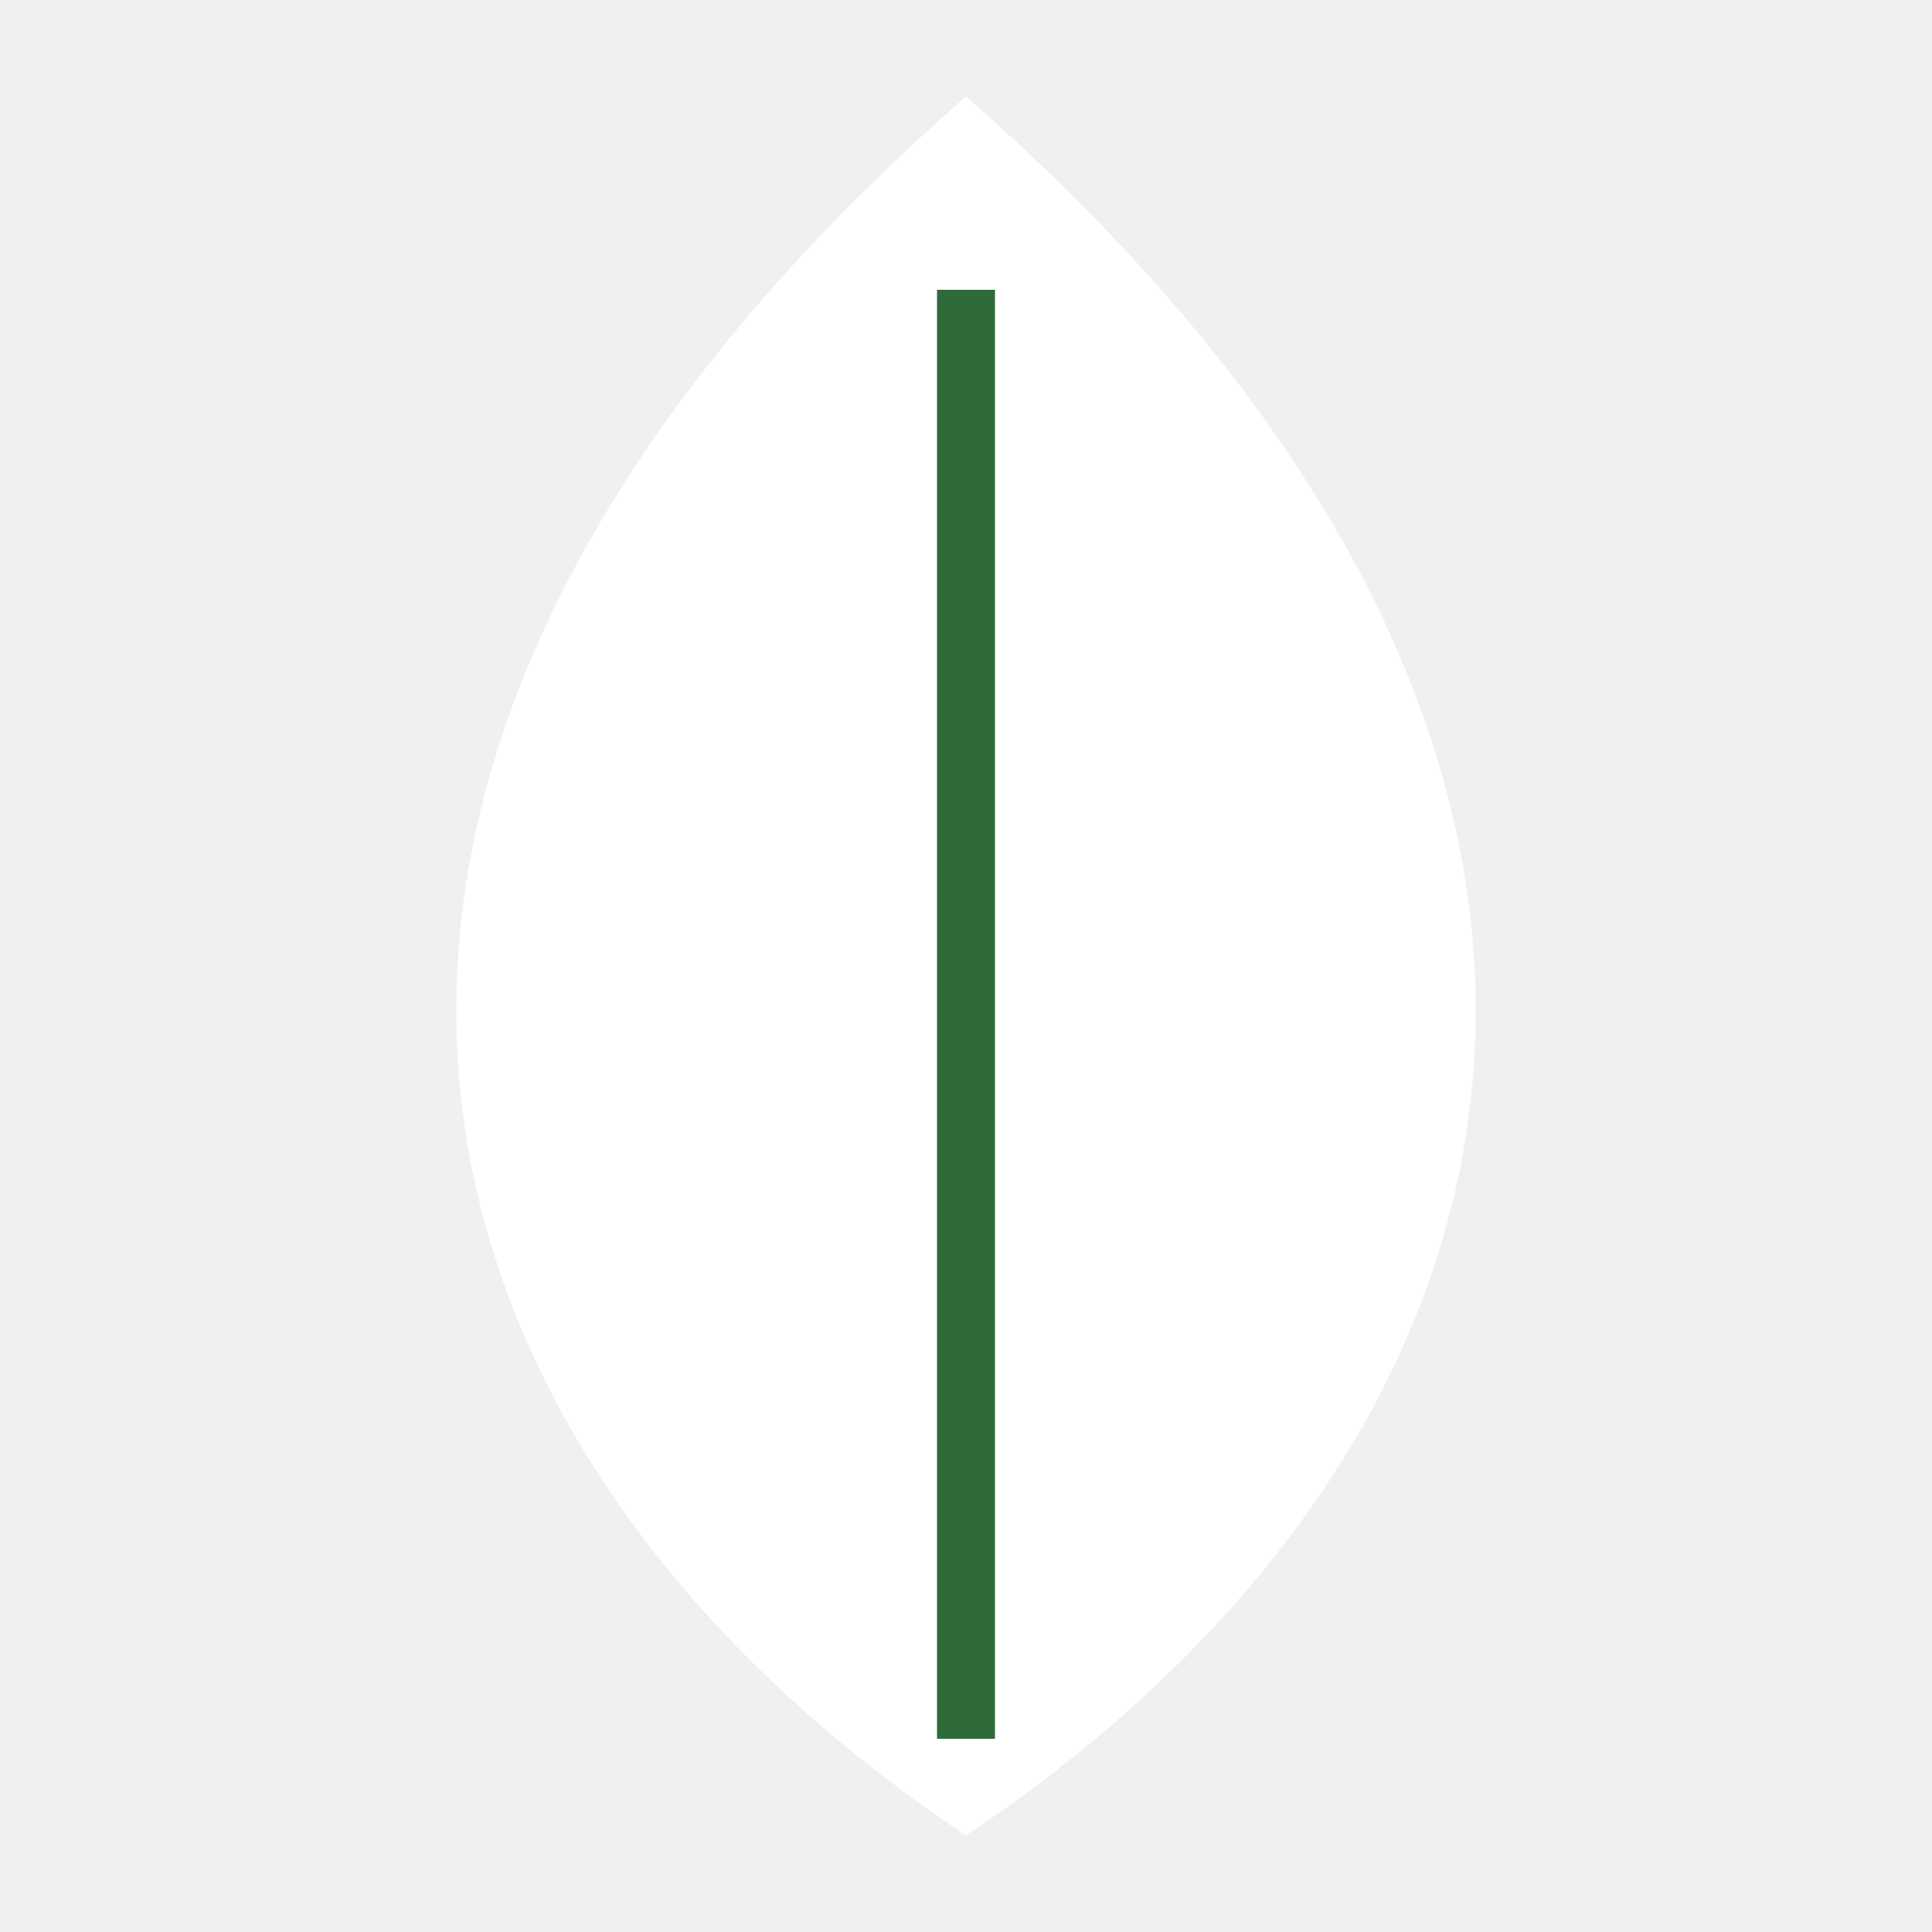
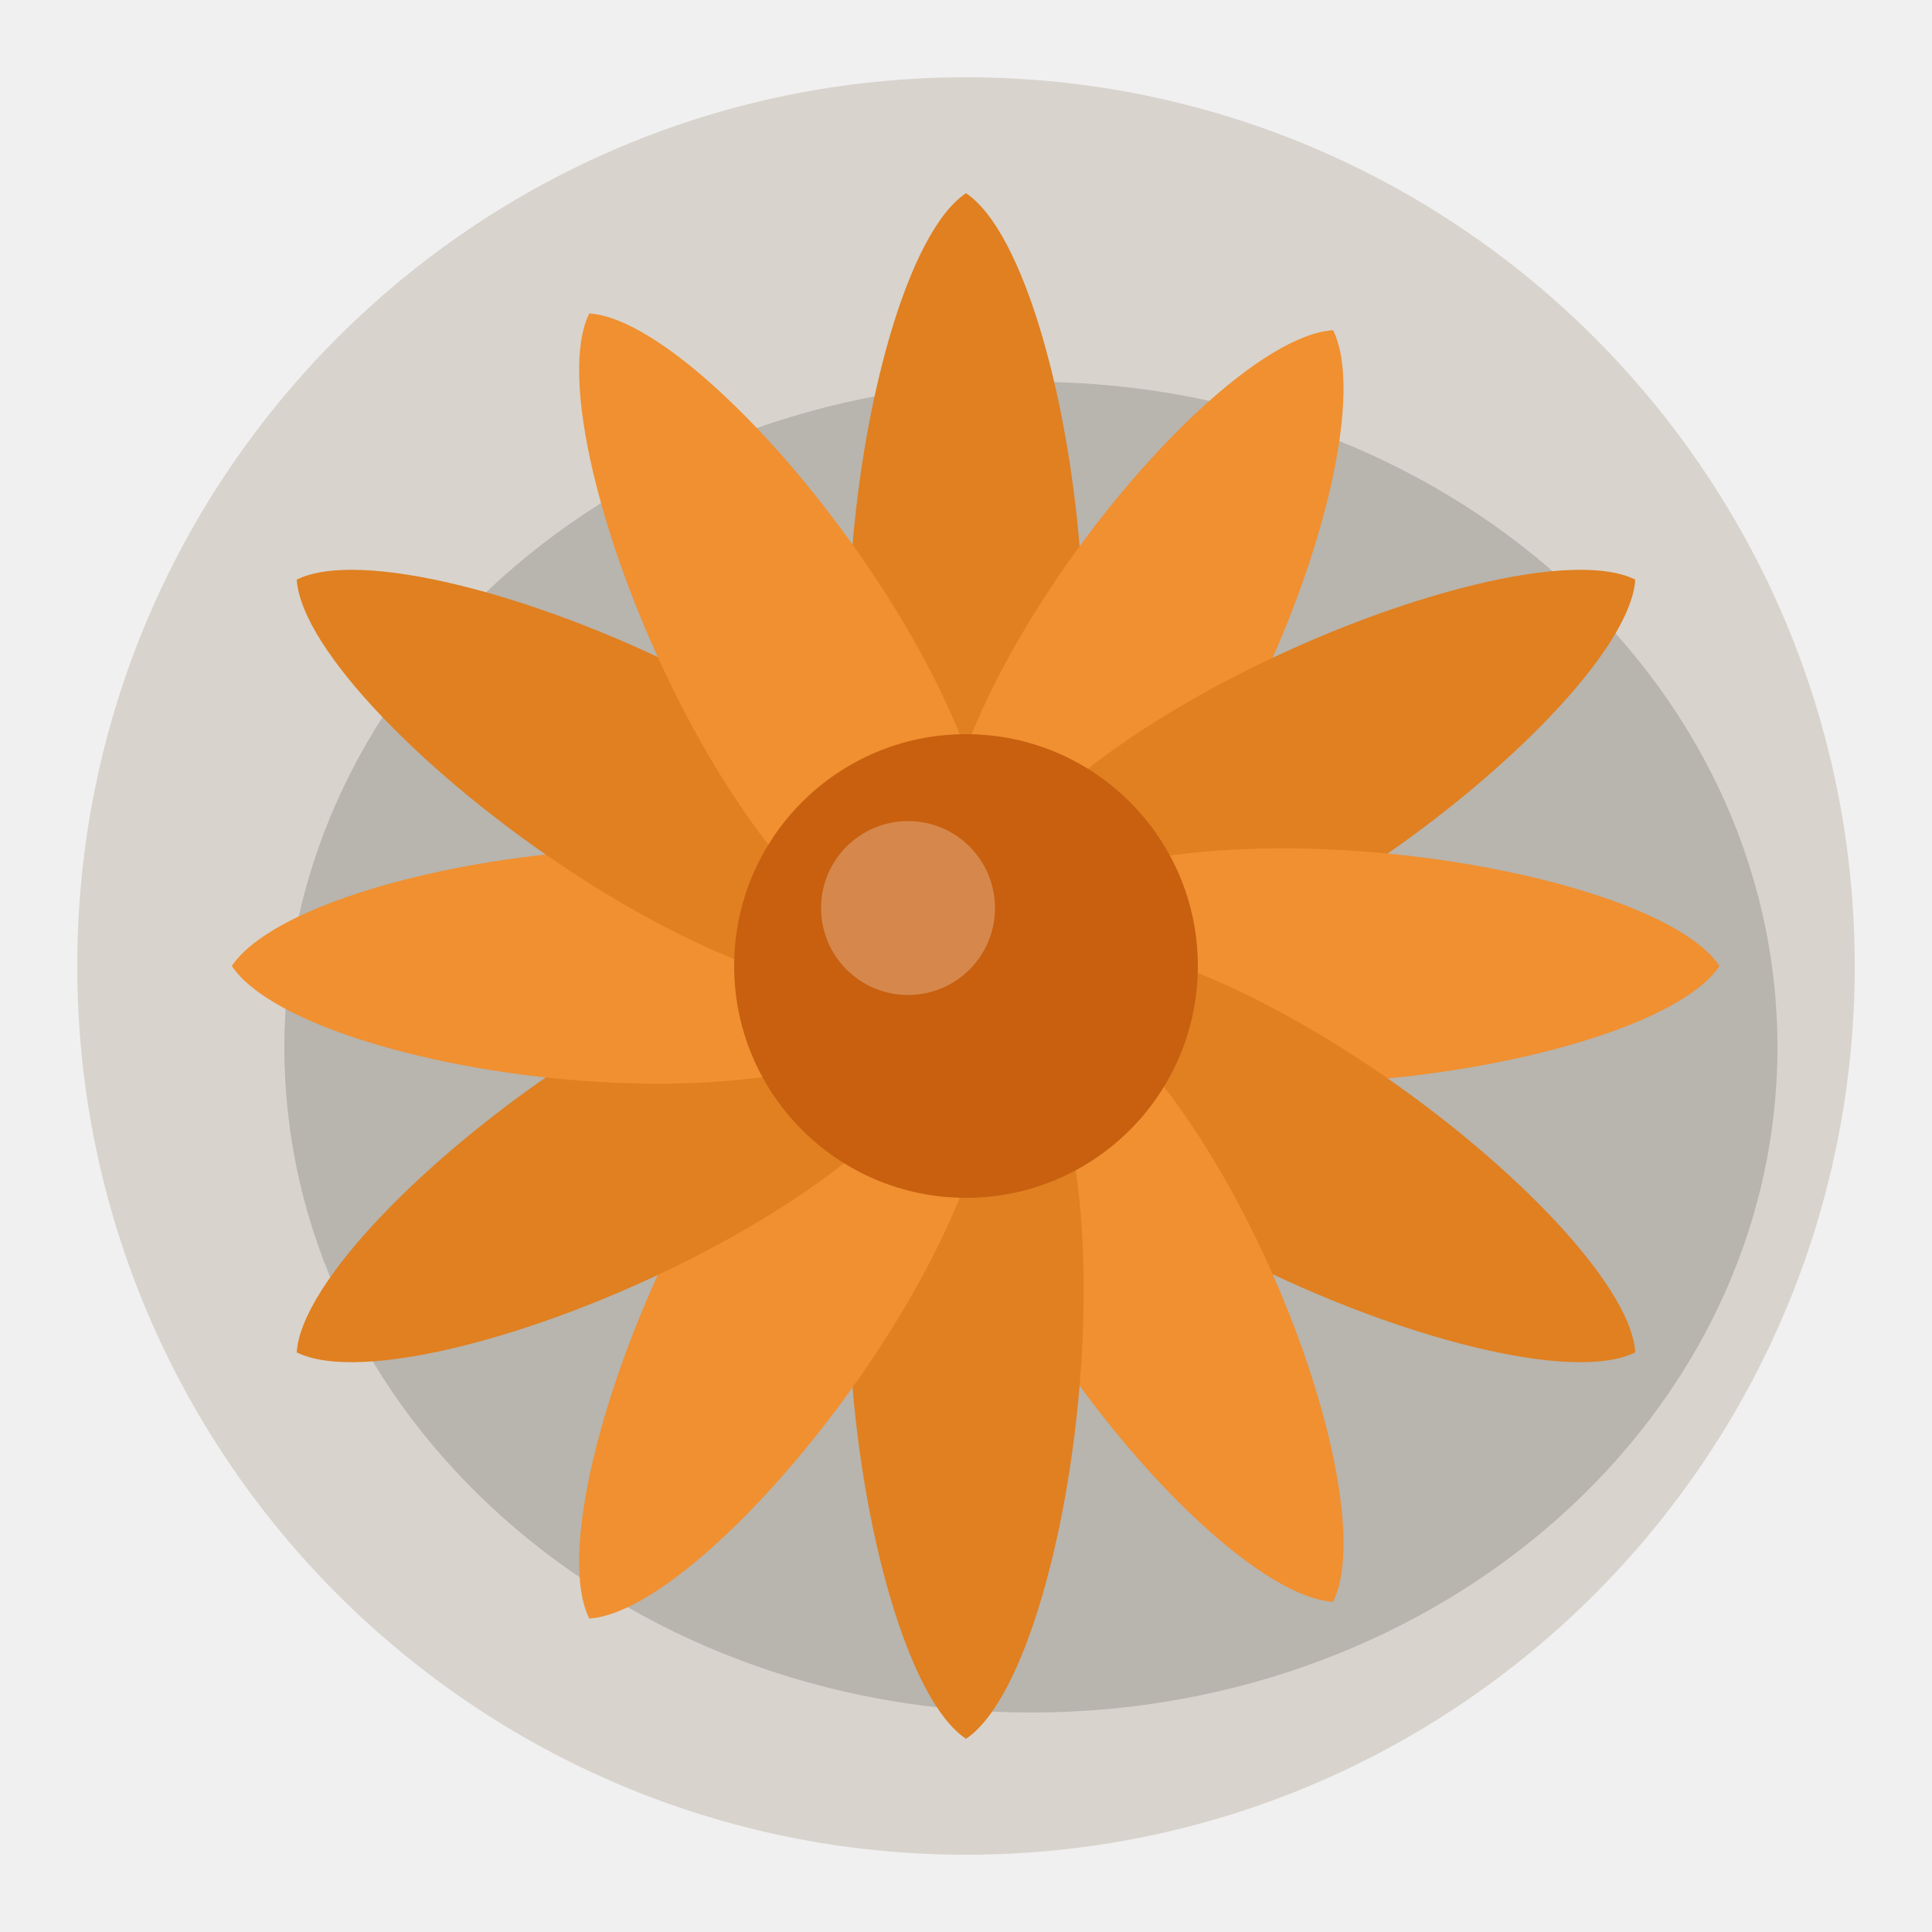
- <svg xmlns="http://www.w3.org/2000/svg" viewBox="0 0 100 100" role="img" aria-label="foglia decorativa">
-   <path d="M50 95C20 75 10 40 50 5c40 35 30 70 0 90Z" fill="#fff" />
-   <path d="M50 90V15" stroke="#2f6b3a" stroke-width="3" />
+ <svg xmlns="http://www.w3.org/2000/svg" viewBox="-50 -50 100 100" width="100" height="100" role="img" aria-label="calendula">
+   <circle cx="0" cy="0" r="46" fill="#6b4e2a" opacity="0.18" />
+   <ellipse cx="3.36" cy="4.2" rx="38.64" ry="34.44" fill="rgba(0,0,0,.15)" />
+   <g transform="rotate(0)">
+     <path d="M0 0 C 10 -4, 6 -36, 0 -40 C -6 -36, -10 -4, 0 0 Z" fill="#e08020" />
+   </g>
+   <g transform="rotate(30)">
+     <path d="M0 0 C 10 -4, 6 -34, 0 -38 C -6 -34, -10 -4, 0 0 Z" fill="#f09030" />
+   </g>
+   <g transform="rotate(60)">
+     <path d="M0 0 C 10 -4, 6 -36, 0 -40 C -6 -36, -10 -4, 0 0 Z" fill="#e08020" />
+   </g>
+   <g transform="rotate(90)">
+     <path d="M0 0 C 10 -4, 6 -35, 0 -39 C -6 -35, -10 -4, 0 0 Z" fill="#f09030" />
+   </g>
+   <g transform="rotate(120)">
+     <path d="M0 0 C 10 -4, 6 -36, 0 -40 C -6 -36, -10 -4, 0 0 Z" fill="#e08020" />
+   </g>
+   <g transform="rotate(150)">
+     <path d="M0 0 C 10 -4, 6 -34, 0 -38 C -6 -34, -10 -4, 0 0 Z" fill="#f09030" />
+   </g>
+   <g transform="rotate(180)">
+     <path d="M0 0 C 10 -4, 6 -36, 0 -40 C -6 -36, -10 -4, 0 0 Z" fill="#e08020" />
+   </g>
+   <g transform="rotate(210)">
+     <path d="M0 0 C 10 -4, 6 -35, 0 -39 C -6 -35, -10 -4, 0 0 Z" fill="#f09030" />
+   </g>
+   <g transform="rotate(240)">
+     <path d="M0 0 C 10 -4, 6 -36, 0 -40 C -6 -36, -10 -4, 0 0 Z" fill="#e08020" />
+   </g>
+   <g transform="rotate(270)">
+     <path d="M0 0 C 10 -4, 6 -34, 0 -38 C -6 -34, -10 -4, 0 0 Z" fill="#f09030" />
+   </g>
+   <g transform="rotate(300)">
+     <path d="M0 0 C 10 -4, 6 -36, 0 -40 C -6 -36, -10 -4, 0 0 Z" fill="#e08020" />
+   </g>
+   <g transform="rotate(330)">
+     <path d="M0 0 C 10 -4, 6 -35, 0 -39 C -6 -35, -10 -4, 0 0 Z" fill="#f09030" />
+   </g>
+   <circle r="12" fill="#c86010" />
+   <circle cx="-3" cy="-3" r="4.5" fill="rgba(255,255,255,.25)" />
</svg>
